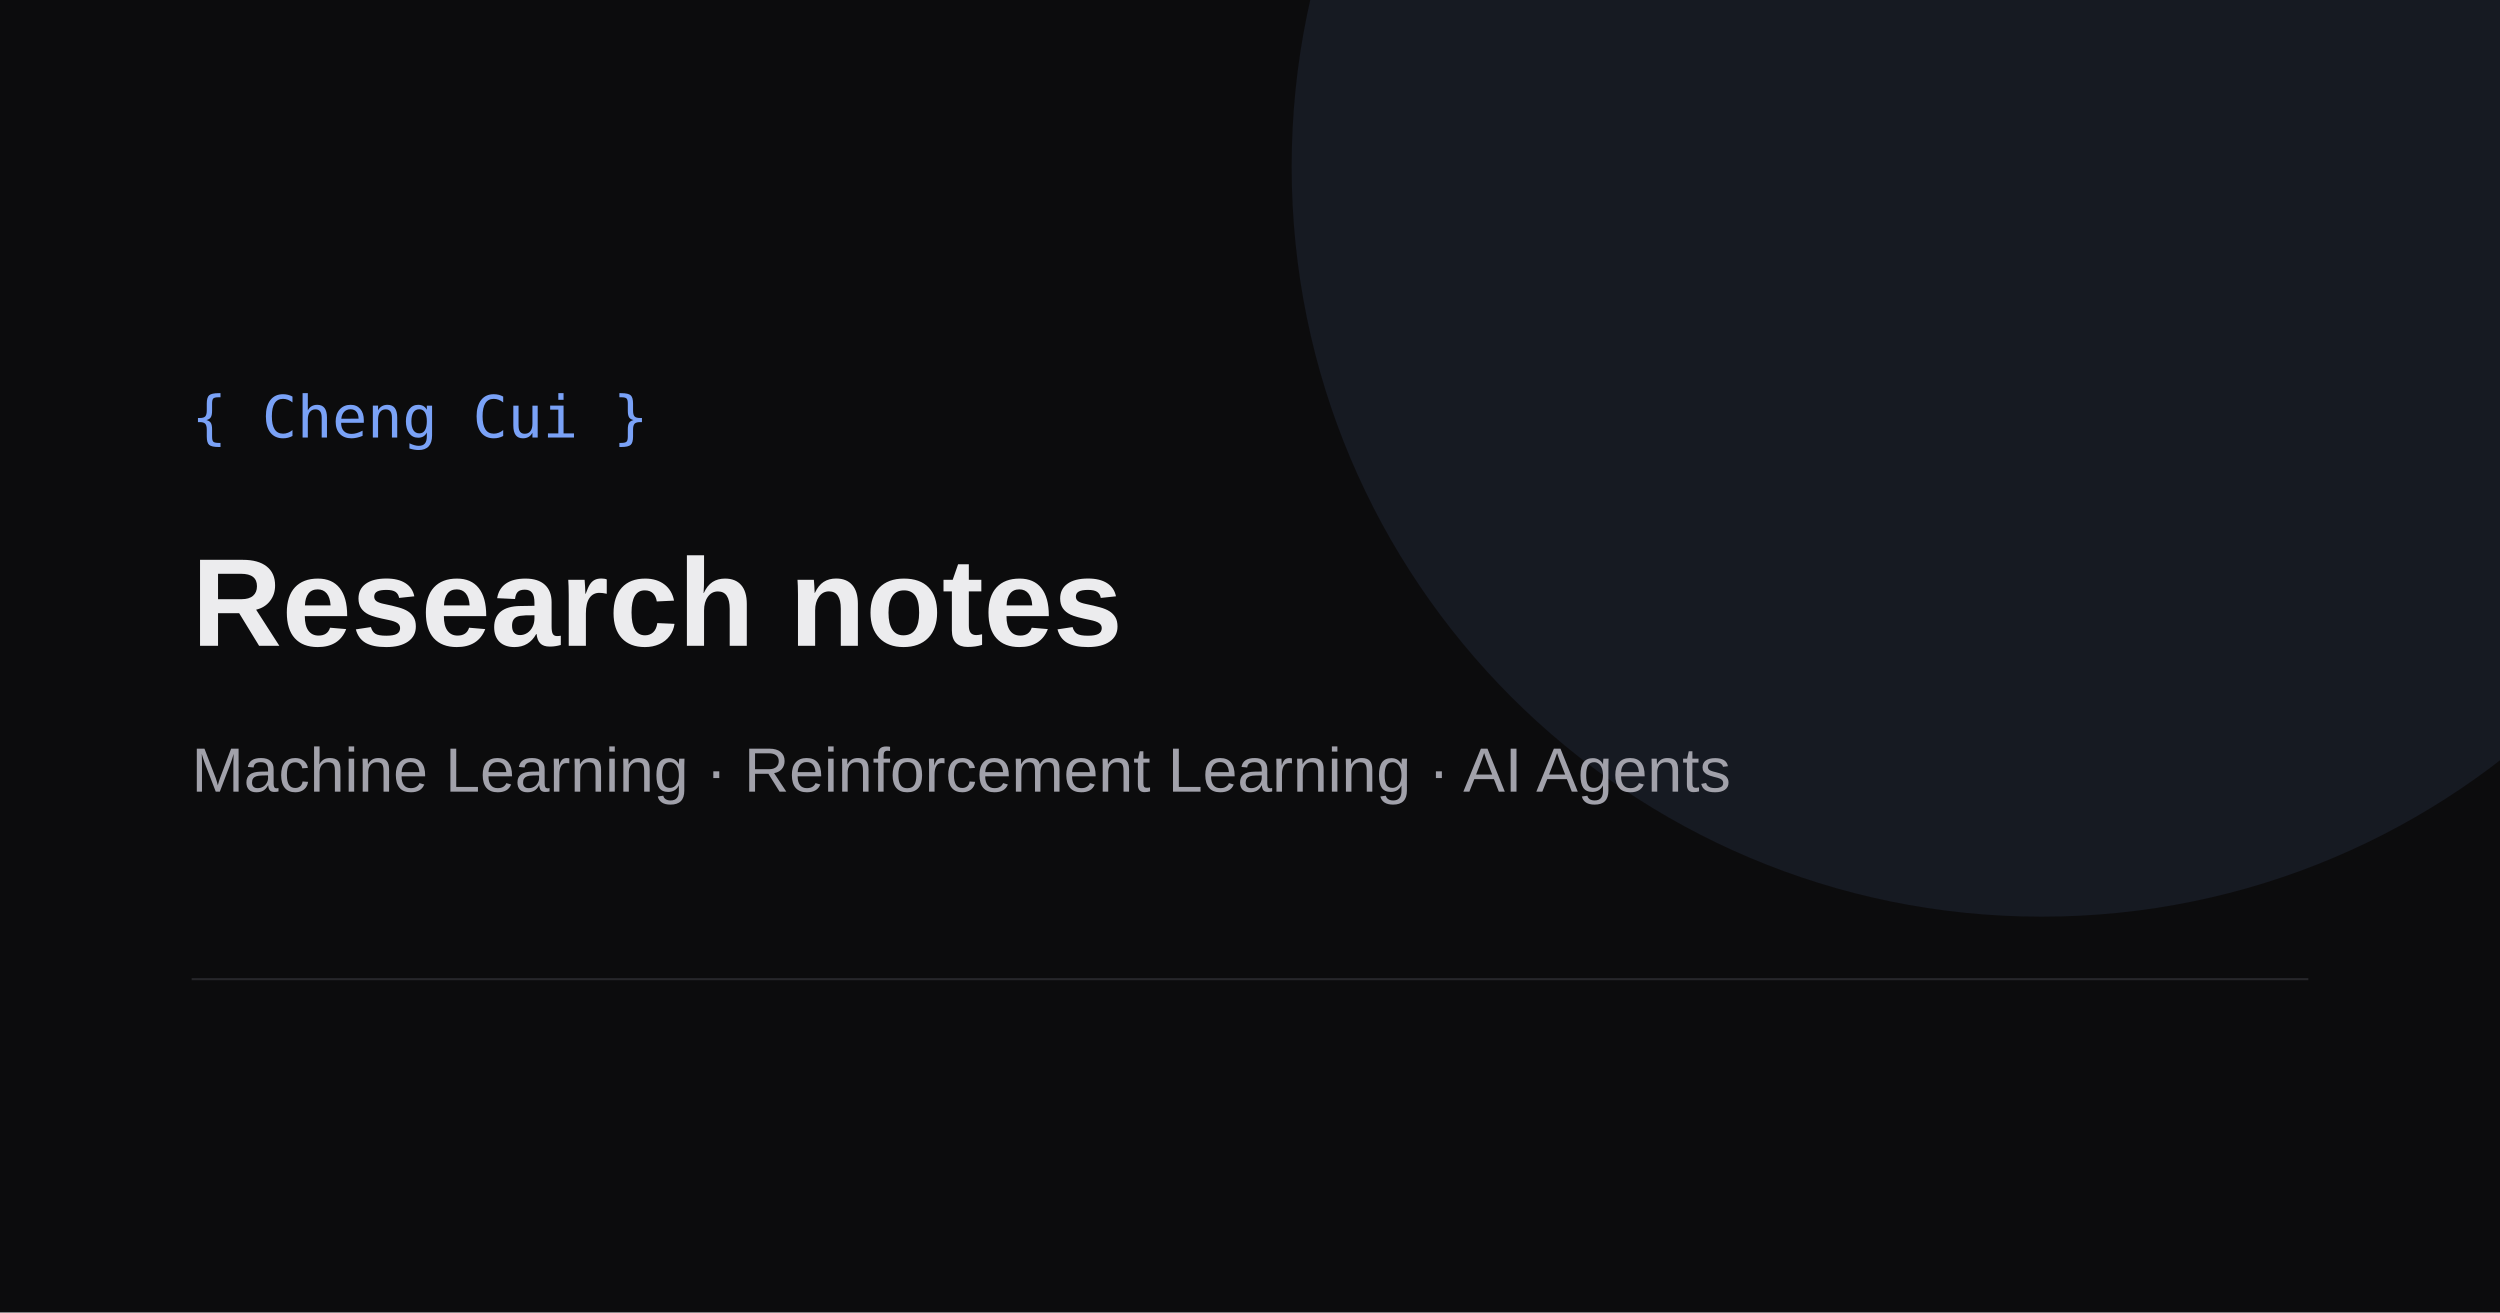
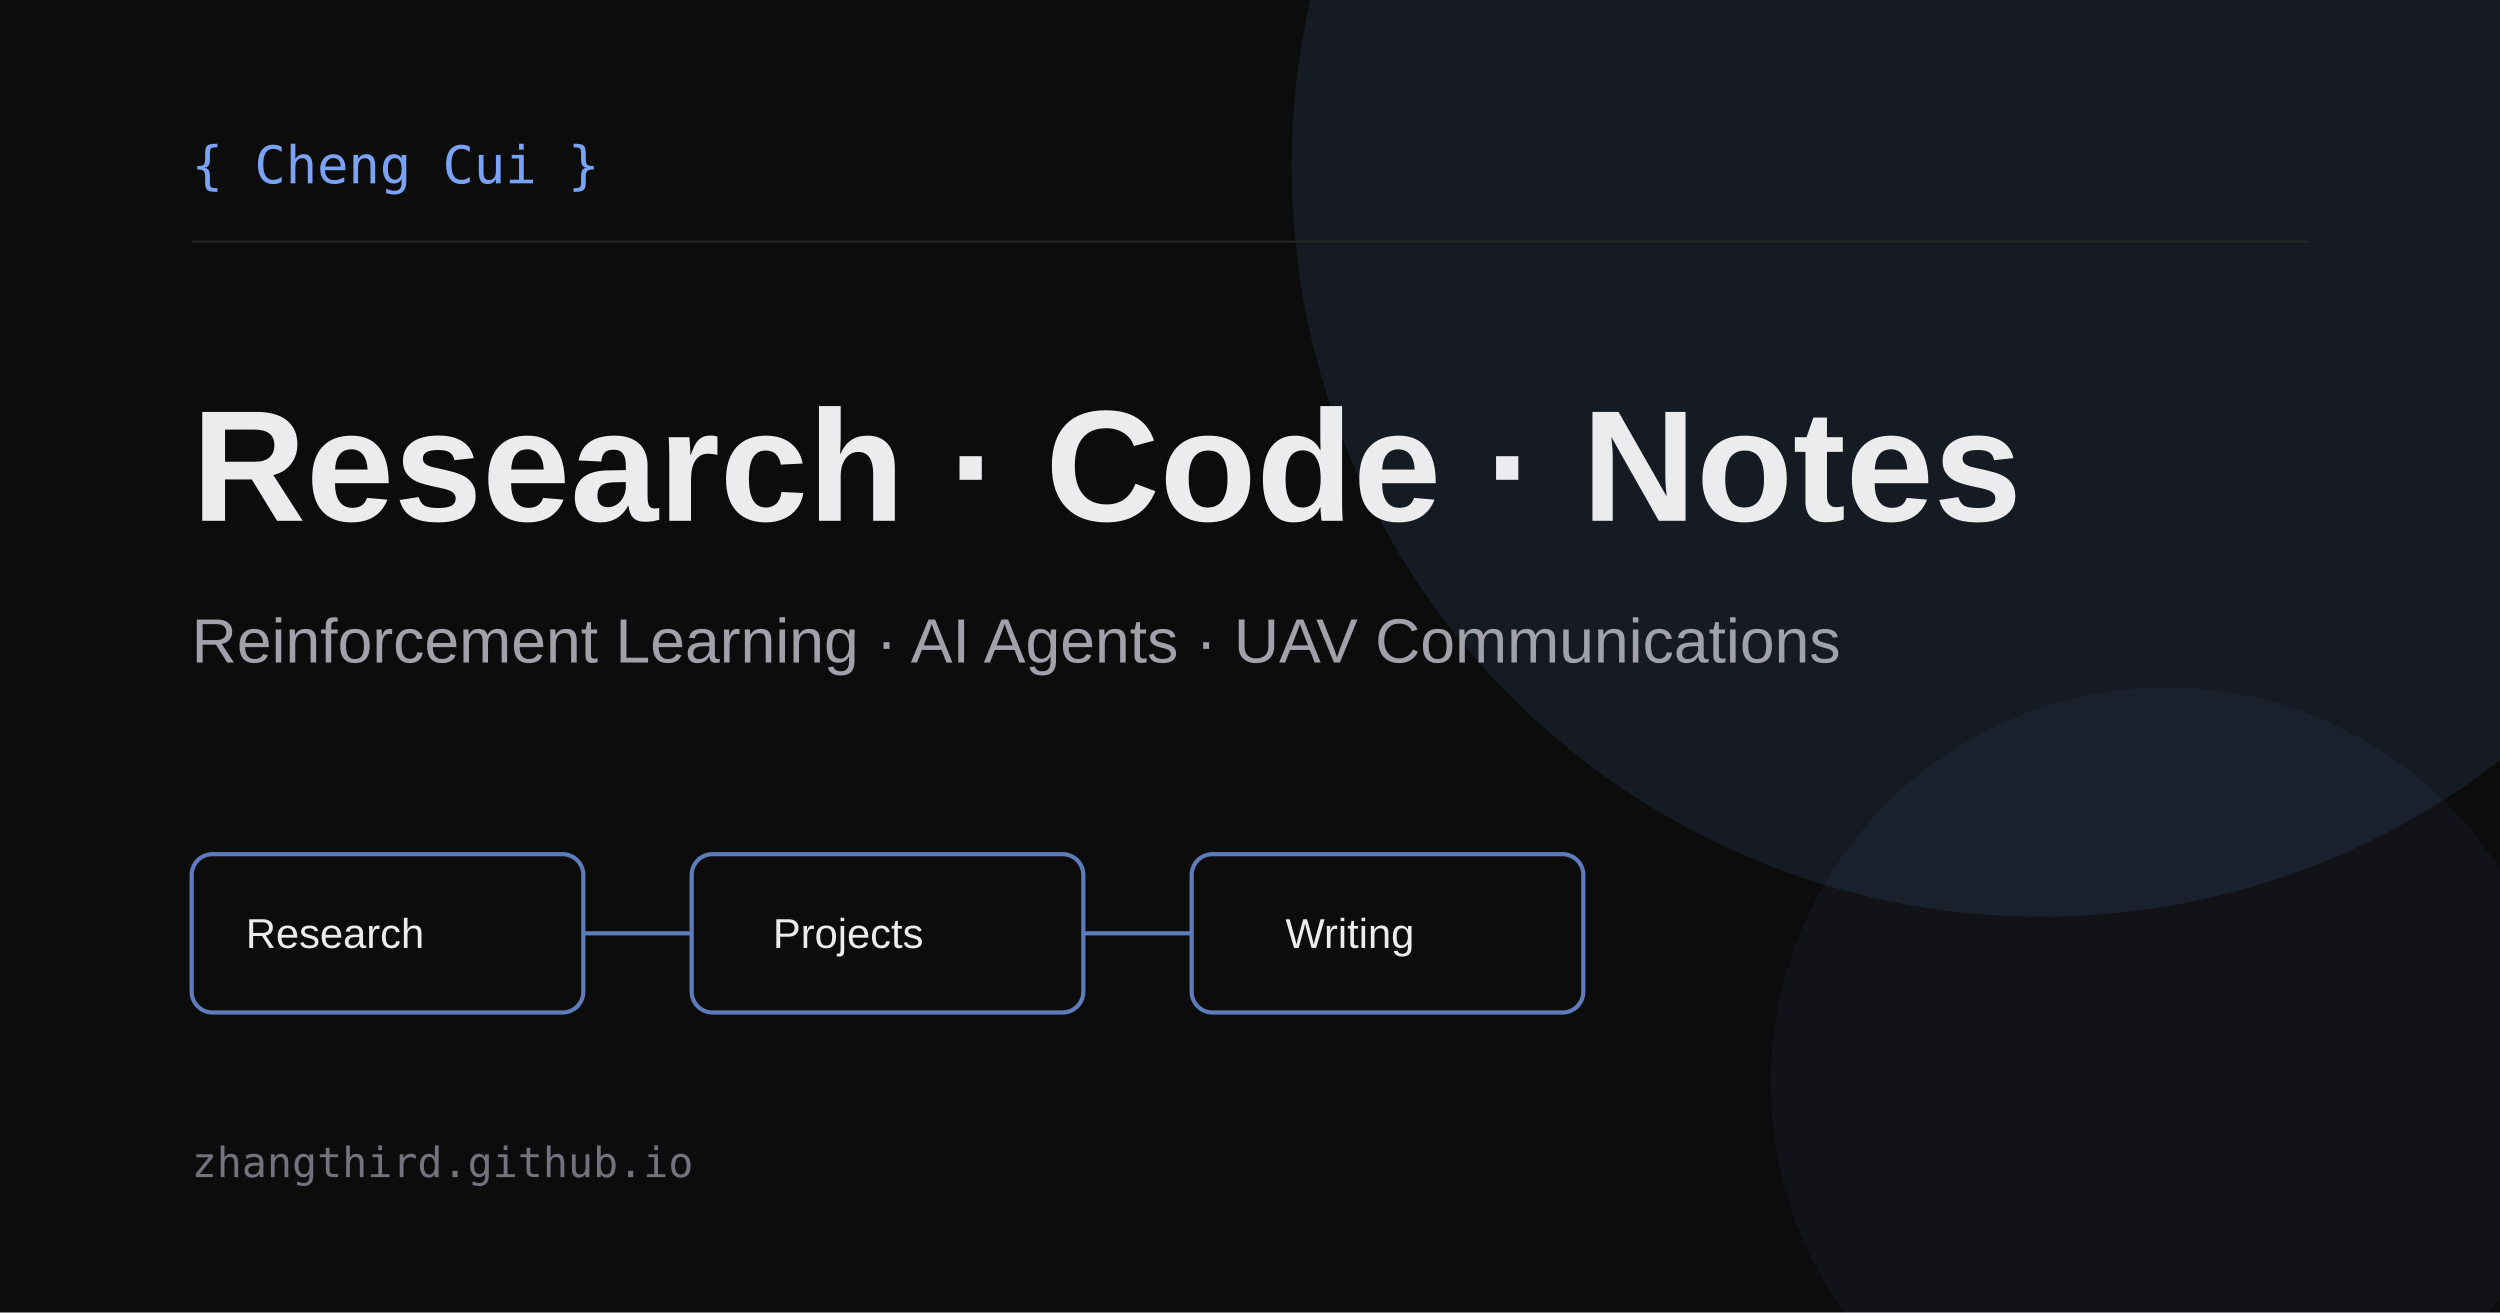
<svg xmlns="http://www.w3.org/2000/svg" width="1200" height="630" viewBox="0 0 1200 630">
  <rect width="1200" height="630" fill="#0c0c0d" />
  <circle cx="980" cy="80" r="360" fill="#7aa2f7" opacity=".09" />
-   <text x="92" y="210" fill="#7aa2f7" font-family="monospace" font-size="28">{ Cheng Cui }</text>
-   <text x="92" y="310" fill="#ececee" font-family="Arial, sans-serif" font-size="60" font-weight="700">Research notes</text>
-   <text x="92" y="380" fill="#a1a1aa" font-family="Arial, sans-serif" font-size="30">Machine Learning · Reinforcement Learning · AI Agents</text>
-   <line x1="92" y1="470" x2="1108" y2="470" stroke="#27272a" />
+   <circle cx="1040" cy="520" r="190" fill="#7aa2f7" opacity=".05" />
+   <path d="M92 116H1108" stroke="#27272a" />
+   <text x="92" y="88" fill="#7aa2f7" font-family="monospace" font-size="25">{ Cheng Cui }</text>
+   <text x="92" y="250" fill="#ececee" font-family="Arial, sans-serif" font-size="76" font-weight="700">Research · Code · Notes</text>
+   <text x="92" y="318" fill="#a1a1aa" font-family="Arial, sans-serif" font-size="30">Reinforcement Learning · AI Agents · UAV Communications</text>
+   <g fill="none" stroke="#7aa2f7" stroke-width="2" opacity=".75">
+     <rect x="92" y="410" width="188" height="76" rx="10" />
+     <rect x="332" y="410" width="188" height="76" rx="10" />
+     <rect x="572" y="410" width="188" height="76" rx="10" />
+     <path d="M280 448H332M520 448H572" />
+   </g>
+   <g fill="#ececee" font-family="Arial, sans-serif" font-size="20">
+     <text x="118" y="455">Research</text>
+     <text x="371" y="455">Projects</text>
+     <text x="617" y="455">Writing</text>
+   </g>
+   <text x="92" y="565" fill="#73737d" font-family="monospace" font-size="20">zhangthird.github.io</text>
</svg>
